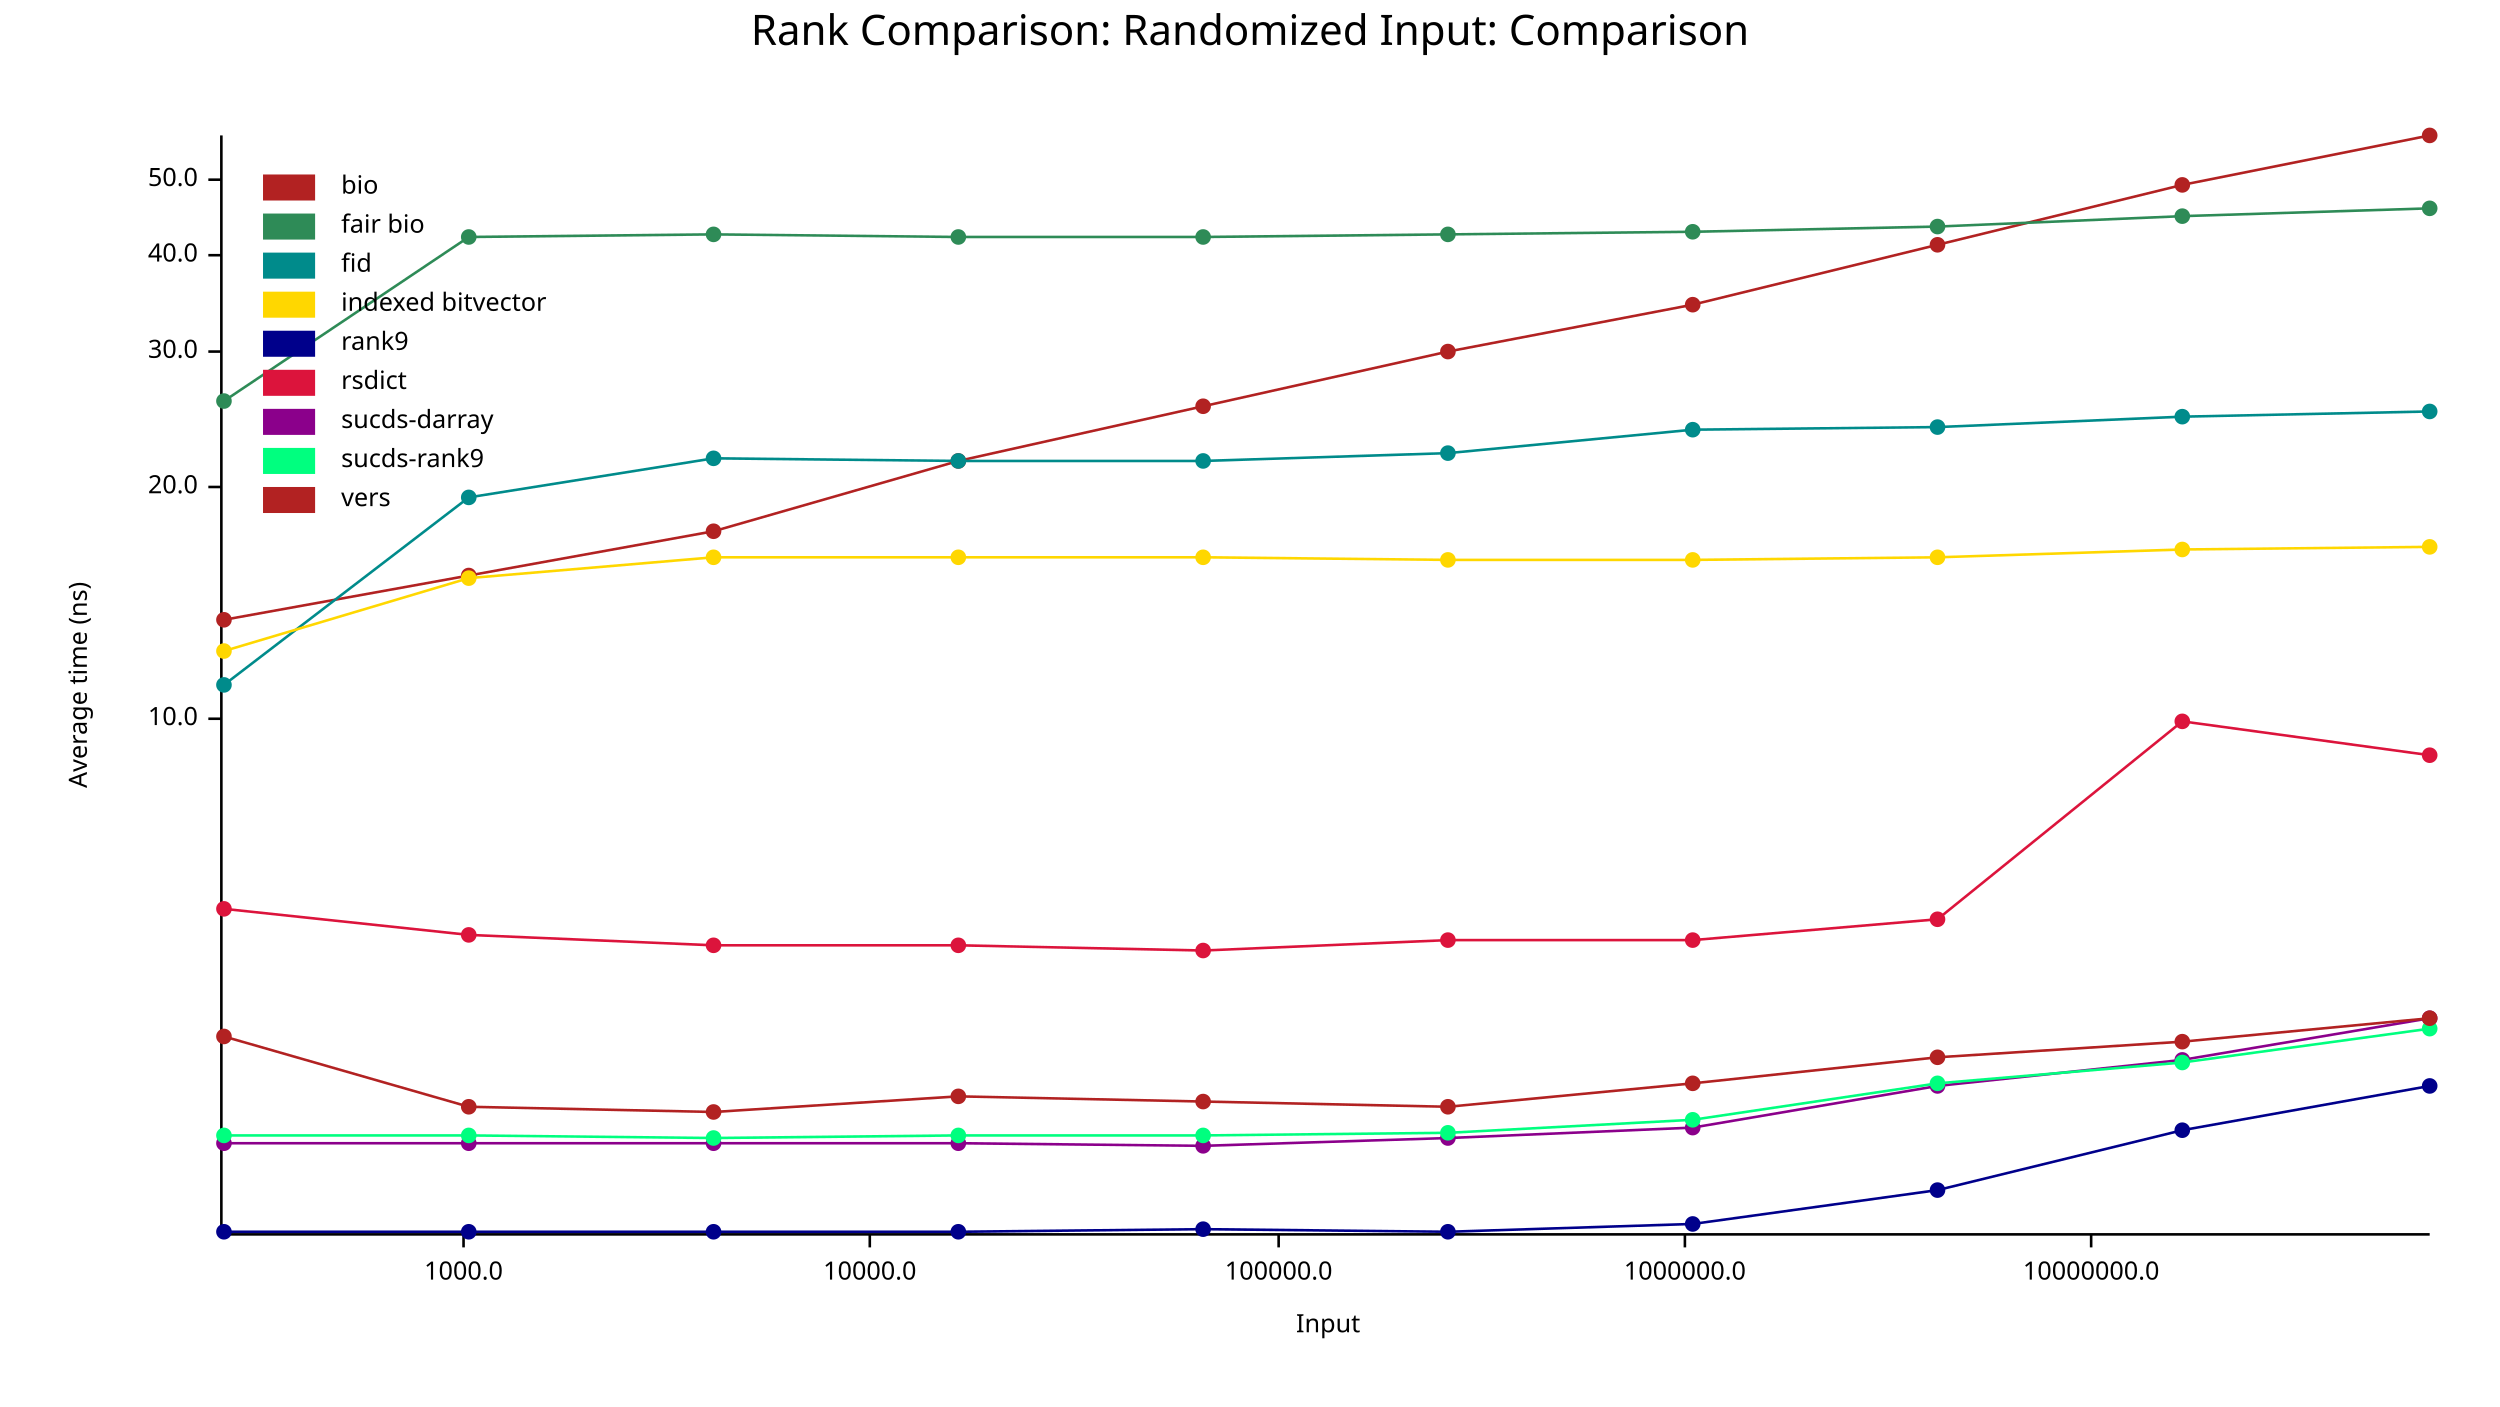
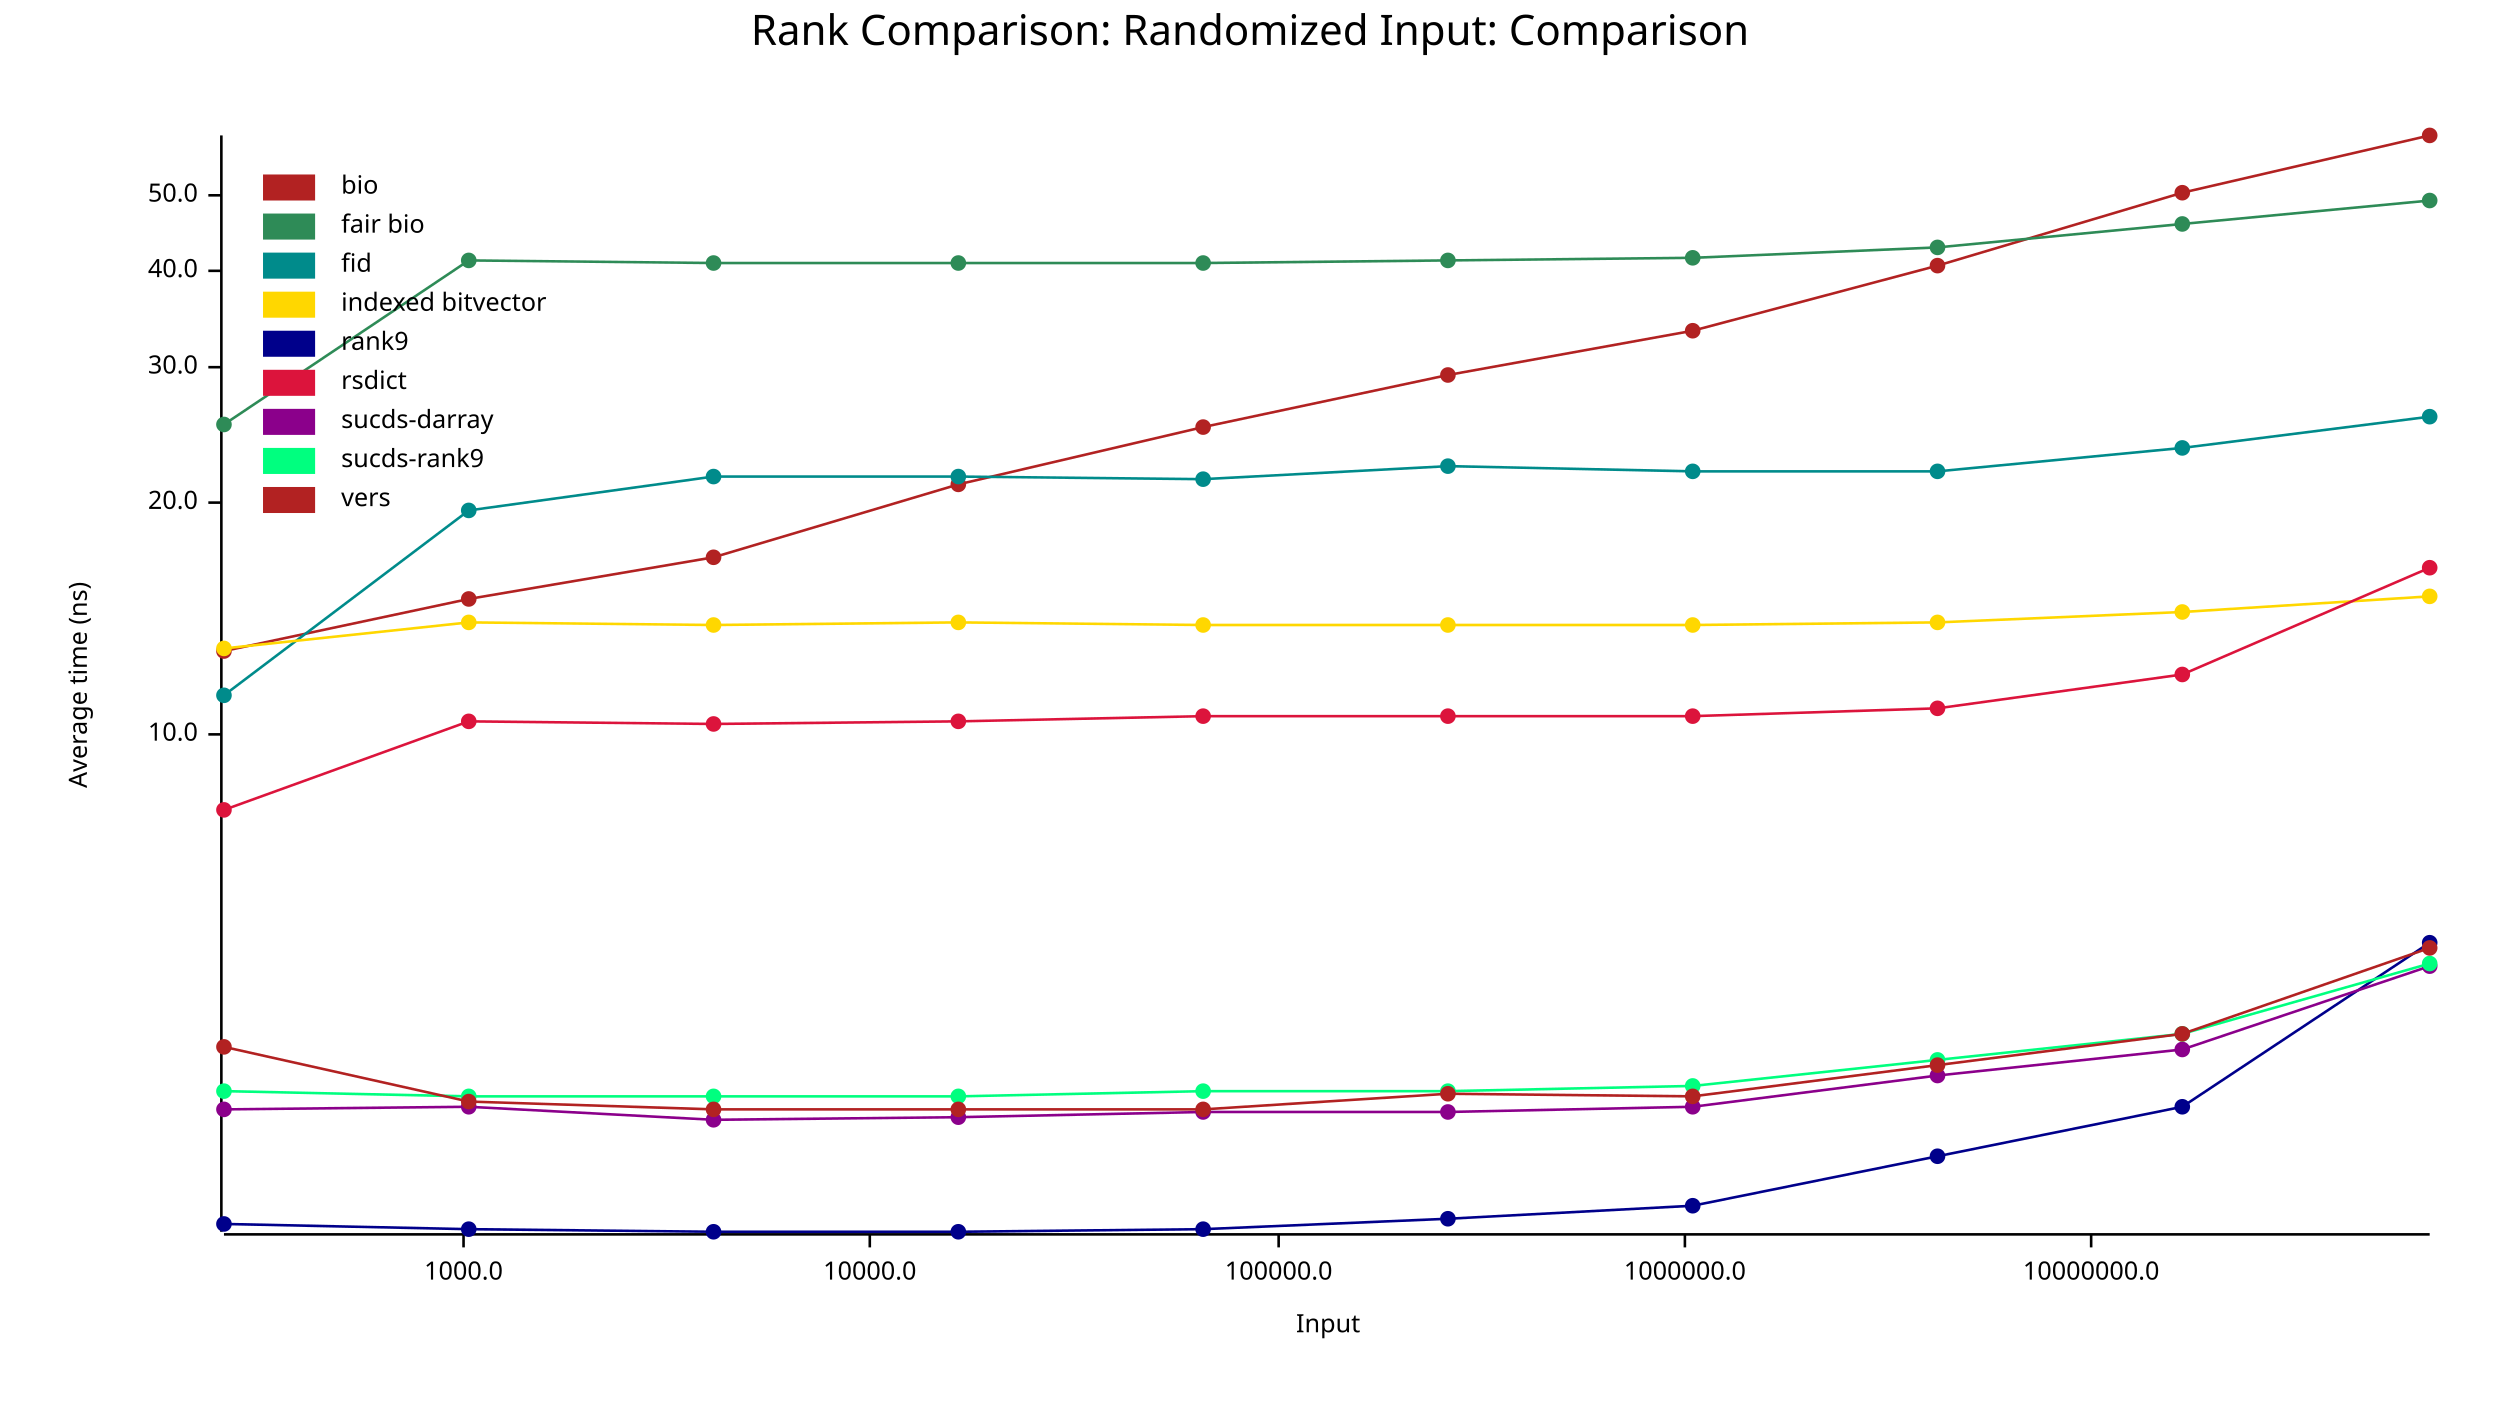
<svg xmlns="http://www.w3.org/2000/svg" width="960" height="540" viewBox="0 0 960 540" style="background-color: #FFFAF0;">
  <text x="480" y="5" dy="0.76em" text-anchor="middle" font-family="sans-serif" font-size="16.129" opacity="1" fill="#000000">
Rank Comparison: Randomized Input: Comparison
</text>
  <text x="26" y="263" dy="0.76em" text-anchor="middle" font-family="sans-serif" font-size="9.677" opacity="1" fill="#000000" transform="rotate(270, 26, 263)">
Average time (ns)
</text>
  <text x="510" y="514" dy="-0.5ex" text-anchor="middle" font-family="sans-serif" font-size="9.677" opacity="1" fill="#000000">
Input
</text>
  <polyline fill="none" opacity="1" stroke="#000000" stroke-width="1" points="85,52 85,473 " />
-   <text x="76" y="276" dy="0.5ex" text-anchor="end" font-family="sans-serif" font-size="9.677" opacity="1" fill="#000000">
+   <text x="76" y="282" dy="0.5ex" text-anchor="end" font-family="sans-serif" font-size="9.677" opacity="1" fill="#000000">
10.0
</text>
-   <polyline fill="none" opacity="1" stroke="#000000" stroke-width="1" points="80,276 85,276 " />
-   <text x="76" y="187" dy="0.5ex" text-anchor="end" font-family="sans-serif" font-size="9.677" opacity="1" fill="#000000">
+   <polyline fill="none" opacity="1" stroke="#000000" stroke-width="1" points="80,282 85,282 " />
+   <text x="76" y="193" dy="0.5ex" text-anchor="end" font-family="sans-serif" font-size="9.677" opacity="1" fill="#000000">
20.0
</text>
-   <polyline fill="none" opacity="1" stroke="#000000" stroke-width="1" points="80,187 85,187 " />
-   <text x="76" y="135" dy="0.5ex" text-anchor="end" font-family="sans-serif" font-size="9.677" opacity="1" fill="#000000">
+   <polyline fill="none" opacity="1" stroke="#000000" stroke-width="1" points="80,193 85,193 " />
+   <text x="76" y="141" dy="0.5ex" text-anchor="end" font-family="sans-serif" font-size="9.677" opacity="1" fill="#000000">
30.0
</text>
-   <polyline fill="none" opacity="1" stroke="#000000" stroke-width="1" points="80,135 85,135 " />
-   <text x="76" y="98" dy="0.5ex" text-anchor="end" font-family="sans-serif" font-size="9.677" opacity="1" fill="#000000">
+   <polyline fill="none" opacity="1" stroke="#000000" stroke-width="1" points="80,141 85,141 " />
+   <text x="76" y="104" dy="0.5ex" text-anchor="end" font-family="sans-serif" font-size="9.677" opacity="1" fill="#000000">
40.0
</text>
-   <polyline fill="none" opacity="1" stroke="#000000" stroke-width="1" points="80,98 85,98 " />
-   <text x="76" y="69" dy="0.5ex" text-anchor="end" font-family="sans-serif" font-size="9.677" opacity="1" fill="#000000">
+   <polyline fill="none" opacity="1" stroke="#000000" stroke-width="1" points="80,104 85,104 " />
+   <text x="76" y="75" dy="0.5ex" text-anchor="end" font-family="sans-serif" font-size="9.677" opacity="1" fill="#000000">
50.0
</text>
-   <polyline fill="none" opacity="1" stroke="#000000" stroke-width="1" points="80,69 85,69 " />
+   <polyline fill="none" opacity="1" stroke="#000000" stroke-width="1" points="80,75 85,75 " />
  <polyline fill="none" opacity="1" stroke="#000000" stroke-width="1" points="86,474 933,474 " />
  <text x="178" y="484" dy="0.76em" text-anchor="middle" font-family="sans-serif" font-size="9.677" opacity="1" fill="#000000">
1000.0
</text>
  <polyline fill="none" opacity="1" stroke="#000000" stroke-width="1" points="178,474 178,479 " />
  <text x="334" y="484" dy="0.76em" text-anchor="middle" font-family="sans-serif" font-size="9.677" opacity="1" fill="#000000">
10000.0
</text>
  <polyline fill="none" opacity="1" stroke="#000000" stroke-width="1" points="334,474 334,479 " />
  <text x="491" y="484" dy="0.76em" text-anchor="middle" font-family="sans-serif" font-size="9.677" opacity="1" fill="#000000">
100000.0
</text>
  <polyline fill="none" opacity="1" stroke="#000000" stroke-width="1" points="491,474 491,479 " />
  <text x="647" y="484" dy="0.76em" text-anchor="middle" font-family="sans-serif" font-size="9.677" opacity="1" fill="#000000">
1000000.0
</text>
  <polyline fill="none" opacity="1" stroke="#000000" stroke-width="1" points="647,474 647,479 " />
  <text x="803" y="484" dy="0.76em" text-anchor="middle" font-family="sans-serif" font-size="9.677" opacity="1" fill="#000000">
10000000.0
</text>
  <polyline fill="none" opacity="1" stroke="#000000" stroke-width="1" points="803,474 803,479 " />
-   <circle cx="86" cy="238" r="3" opacity="1" fill="#B22222" stroke="none" stroke-width="1" />
-   <circle cx="180" cy="221" r="3" opacity="1" fill="#B22222" stroke="none" stroke-width="1" />
-   <circle cx="274" cy="204" r="3" opacity="1" fill="#B22222" stroke="none" stroke-width="1" />
-   <circle cx="368" cy="177" r="3" opacity="1" fill="#B22222" stroke="none" stroke-width="1" />
-   <circle cx="462" cy="156" r="3" opacity="1" fill="#B22222" stroke="none" stroke-width="1" />
-   <circle cx="556" cy="135" r="3" opacity="1" fill="#B22222" stroke="none" stroke-width="1" />
-   <circle cx="650" cy="117" r="3" opacity="1" fill="#B22222" stroke="none" stroke-width="1" />
-   <circle cx="744" cy="94" r="3" opacity="1" fill="#B22222" stroke="none" stroke-width="1" />
-   <circle cx="838" cy="71" r="3" opacity="1" fill="#B22222" stroke="none" stroke-width="1" />
+   <circle cx="86" cy="250" r="3" opacity="1" fill="#B22222" stroke="none" stroke-width="1" />
+   <circle cx="180" cy="230" r="3" opacity="1" fill="#B22222" stroke="none" stroke-width="1" />
+   <circle cx="274" cy="214" r="3" opacity="1" fill="#B22222" stroke="none" stroke-width="1" />
+   <circle cx="368" cy="186" r="3" opacity="1" fill="#B22222" stroke="none" stroke-width="1" />
+   <circle cx="462" cy="164" r="3" opacity="1" fill="#B22222" stroke="none" stroke-width="1" />
+   <circle cx="556" cy="144" r="3" opacity="1" fill="#B22222" stroke="none" stroke-width="1" />
+   <circle cx="650" cy="127" r="3" opacity="1" fill="#B22222" stroke="none" stroke-width="1" />
+   <circle cx="744" cy="102" r="3" opacity="1" fill="#B22222" stroke="none" stroke-width="1" />
+   <circle cx="838" cy="74" r="3" opacity="1" fill="#B22222" stroke="none" stroke-width="1" />
  <circle cx="933" cy="52" r="3" opacity="1" fill="#B22222" stroke="none" stroke-width="1" />
-   <polyline fill="none" opacity="1" stroke="#B22222" stroke-width="1" points="86,238 180,221 274,204 368,177 462,156 556,135 650,117 744,94 838,71 933,52 " />
-   <circle cx="86" cy="154" r="3" opacity="1" fill="#2E8B57" stroke="none" stroke-width="1" />
-   <circle cx="180" cy="91" r="3" opacity="1" fill="#2E8B57" stroke="none" stroke-width="1" />
-   <circle cx="274" cy="90" r="3" opacity="1" fill="#2E8B57" stroke="none" stroke-width="1" />
-   <circle cx="368" cy="91" r="3" opacity="1" fill="#2E8B57" stroke="none" stroke-width="1" />
-   <circle cx="462" cy="91" r="3" opacity="1" fill="#2E8B57" stroke="none" stroke-width="1" />
-   <circle cx="556" cy="90" r="3" opacity="1" fill="#2E8B57" stroke="none" stroke-width="1" />
-   <circle cx="650" cy="89" r="3" opacity="1" fill="#2E8B57" stroke="none" stroke-width="1" />
-   <circle cx="744" cy="87" r="3" opacity="1" fill="#2E8B57" stroke="none" stroke-width="1" />
-   <circle cx="838" cy="83" r="3" opacity="1" fill="#2E8B57" stroke="none" stroke-width="1" />
-   <circle cx="933" cy="80" r="3" opacity="1" fill="#2E8B57" stroke="none" stroke-width="1" />
-   <polyline fill="none" opacity="1" stroke="#2E8B57" stroke-width="1" points="86,154 180,91 274,90 368,91 462,91 556,90 650,89 744,87 838,83 933,80 " />
-   <circle cx="86" cy="263" r="3" opacity="1" fill="#008B8B" stroke="none" stroke-width="1" />
-   <circle cx="180" cy="191" r="3" opacity="1" fill="#008B8B" stroke="none" stroke-width="1" />
-   <circle cx="274" cy="176" r="3" opacity="1" fill="#008B8B" stroke="none" stroke-width="1" />
-   <circle cx="368" cy="177" r="3" opacity="1" fill="#008B8B" stroke="none" stroke-width="1" />
-   <circle cx="462" cy="177" r="3" opacity="1" fill="#008B8B" stroke="none" stroke-width="1" />
-   <circle cx="556" cy="174" r="3" opacity="1" fill="#008B8B" stroke="none" stroke-width="1" />
-   <circle cx="650" cy="165" r="3" opacity="1" fill="#008B8B" stroke="none" stroke-width="1" />
-   <circle cx="744" cy="164" r="3" opacity="1" fill="#008B8B" stroke="none" stroke-width="1" />
-   <circle cx="838" cy="160" r="3" opacity="1" fill="#008B8B" stroke="none" stroke-width="1" />
-   <circle cx="933" cy="158" r="3" opacity="1" fill="#008B8B" stroke="none" stroke-width="1" />
-   <polyline fill="none" opacity="1" stroke="#008B8B" stroke-width="1" points="86,263 180,191 274,176 368,177 462,177 556,174 650,165 744,164 838,160 933,158 " />
-   <circle cx="86" cy="250" r="3" opacity="1" fill="#FFD700" stroke="none" stroke-width="1" />
-   <circle cx="180" cy="222" r="3" opacity="1" fill="#FFD700" stroke="none" stroke-width="1" />
-   <circle cx="274" cy="214" r="3" opacity="1" fill="#FFD700" stroke="none" stroke-width="1" />
-   <circle cx="368" cy="214" r="3" opacity="1" fill="#FFD700" stroke="none" stroke-width="1" />
-   <circle cx="462" cy="214" r="3" opacity="1" fill="#FFD700" stroke="none" stroke-width="1" />
-   <circle cx="556" cy="215" r="3" opacity="1" fill="#FFD700" stroke="none" stroke-width="1" />
-   <circle cx="650" cy="215" r="3" opacity="1" fill="#FFD700" stroke="none" stroke-width="1" />
-   <circle cx="744" cy="214" r="3" opacity="1" fill="#FFD700" stroke="none" stroke-width="1" />
-   <circle cx="838" cy="211" r="3" opacity="1" fill="#FFD700" stroke="none" stroke-width="1" />
-   <circle cx="933" cy="210" r="3" opacity="1" fill="#FFD700" stroke="none" stroke-width="1" />
-   <polyline fill="none" opacity="1" stroke="#FFD700" stroke-width="1" points="86,250 180,222 274,214 368,214 462,214 556,215 650,215 744,214 838,211 933,210 " />
-   <circle cx="86" cy="473" r="3" opacity="1" fill="#00008B" stroke="none" stroke-width="1" />
-   <circle cx="180" cy="473" r="3" opacity="1" fill="#00008B" stroke="none" stroke-width="1" />
+   <polyline fill="none" opacity="1" stroke="#B22222" stroke-width="1" points="86,250 180,230 274,214 368,186 462,164 556,144 650,127 744,102 838,74 933,52 " />
+   <circle cx="86" cy="163" r="3" opacity="1" fill="#2E8B57" stroke="none" stroke-width="1" />
+   <circle cx="180" cy="100" r="3" opacity="1" fill="#2E8B57" stroke="none" stroke-width="1" />
+   <circle cx="274" cy="101" r="3" opacity="1" fill="#2E8B57" stroke="none" stroke-width="1" />
+   <circle cx="368" cy="101" r="3" opacity="1" fill="#2E8B57" stroke="none" stroke-width="1" />
+   <circle cx="462" cy="101" r="3" opacity="1" fill="#2E8B57" stroke="none" stroke-width="1" />
+   <circle cx="556" cy="100" r="3" opacity="1" fill="#2E8B57" stroke="none" stroke-width="1" />
+   <circle cx="650" cy="99" r="3" opacity="1" fill="#2E8B57" stroke="none" stroke-width="1" />
+   <circle cx="744" cy="95" r="3" opacity="1" fill="#2E8B57" stroke="none" stroke-width="1" />
+   <circle cx="838" cy="86" r="3" opacity="1" fill="#2E8B57" stroke="none" stroke-width="1" />
+   <circle cx="933" cy="77" r="3" opacity="1" fill="#2E8B57" stroke="none" stroke-width="1" />
+   <polyline fill="none" opacity="1" stroke="#2E8B57" stroke-width="1" points="86,163 180,100 274,101 368,101 462,101 556,100 650,99 744,95 838,86 933,77 " />
+   <circle cx="86" cy="267" r="3" opacity="1" fill="#008B8B" stroke="none" stroke-width="1" />
+   <circle cx="180" cy="196" r="3" opacity="1" fill="#008B8B" stroke="none" stroke-width="1" />
+   <circle cx="274" cy="183" r="3" opacity="1" fill="#008B8B" stroke="none" stroke-width="1" />
+   <circle cx="368" cy="183" r="3" opacity="1" fill="#008B8B" stroke="none" stroke-width="1" />
+   <circle cx="462" cy="184" r="3" opacity="1" fill="#008B8B" stroke="none" stroke-width="1" />
+   <circle cx="556" cy="179" r="3" opacity="1" fill="#008B8B" stroke="none" stroke-width="1" />
+   <circle cx="650" cy="181" r="3" opacity="1" fill="#008B8B" stroke="none" stroke-width="1" />
+   <circle cx="744" cy="181" r="3" opacity="1" fill="#008B8B" stroke="none" stroke-width="1" />
+   <circle cx="838" cy="172" r="3" opacity="1" fill="#008B8B" stroke="none" stroke-width="1" />
+   <circle cx="933" cy="160" r="3" opacity="1" fill="#008B8B" stroke="none" stroke-width="1" />
+   <polyline fill="none" opacity="1" stroke="#008B8B" stroke-width="1" points="86,267 180,196 274,183 368,183 462,184 556,179 650,181 744,181 838,172 933,160 " />
+   <circle cx="86" cy="249" r="3" opacity="1" fill="#FFD700" stroke="none" stroke-width="1" />
+   <circle cx="180" cy="239" r="3" opacity="1" fill="#FFD700" stroke="none" stroke-width="1" />
+   <circle cx="274" cy="240" r="3" opacity="1" fill="#FFD700" stroke="none" stroke-width="1" />
+   <circle cx="368" cy="239" r="3" opacity="1" fill="#FFD700" stroke="none" stroke-width="1" />
+   <circle cx="462" cy="240" r="3" opacity="1" fill="#FFD700" stroke="none" stroke-width="1" />
+   <circle cx="556" cy="240" r="3" opacity="1" fill="#FFD700" stroke="none" stroke-width="1" />
+   <circle cx="650" cy="240" r="3" opacity="1" fill="#FFD700" stroke="none" stroke-width="1" />
+   <circle cx="744" cy="239" r="3" opacity="1" fill="#FFD700" stroke="none" stroke-width="1" />
+   <circle cx="838" cy="235" r="3" opacity="1" fill="#FFD700" stroke="none" stroke-width="1" />
+   <circle cx="933" cy="229" r="3" opacity="1" fill="#FFD700" stroke="none" stroke-width="1" />
+   <polyline fill="none" opacity="1" stroke="#FFD700" stroke-width="1" points="86,249 180,239 274,240 368,239 462,240 556,240 650,240 744,239 838,235 933,229 " />
+   <circle cx="86" cy="470" r="3" opacity="1" fill="#00008B" stroke="none" stroke-width="1" />
+   <circle cx="180" cy="472" r="3" opacity="1" fill="#00008B" stroke="none" stroke-width="1" />
  <circle cx="274" cy="473" r="3" opacity="1" fill="#00008B" stroke="none" stroke-width="1" />
  <circle cx="368" cy="473" r="3" opacity="1" fill="#00008B" stroke="none" stroke-width="1" />
  <circle cx="462" cy="472" r="3" opacity="1" fill="#00008B" stroke="none" stroke-width="1" />
-   <circle cx="556" cy="473" r="3" opacity="1" fill="#00008B" stroke="none" stroke-width="1" />
-   <circle cx="650" cy="470" r="3" opacity="1" fill="#00008B" stroke="none" stroke-width="1" />
-   <circle cx="744" cy="457" r="3" opacity="1" fill="#00008B" stroke="none" stroke-width="1" />
-   <circle cx="838" cy="434" r="3" opacity="1" fill="#00008B" stroke="none" stroke-width="1" />
-   <circle cx="933" cy="417" r="3" opacity="1" fill="#00008B" stroke="none" stroke-width="1" />
-   <polyline fill="none" opacity="1" stroke="#00008B" stroke-width="1" points="86,473 180,473 274,473 368,473 462,472 556,473 650,470 744,457 838,434 933,417 " />
-   <circle cx="86" cy="349" r="3" opacity="1" fill="#DC143C" stroke="none" stroke-width="1" />
-   <circle cx="180" cy="359" r="3" opacity="1" fill="#DC143C" stroke="none" stroke-width="1" />
-   <circle cx="274" cy="363" r="3" opacity="1" fill="#DC143C" stroke="none" stroke-width="1" />
-   <circle cx="368" cy="363" r="3" opacity="1" fill="#DC143C" stroke="none" stroke-width="1" />
-   <circle cx="462" cy="365" r="3" opacity="1" fill="#DC143C" stroke="none" stroke-width="1" />
-   <circle cx="556" cy="361" r="3" opacity="1" fill="#DC143C" stroke="none" stroke-width="1" />
-   <circle cx="650" cy="361" r="3" opacity="1" fill="#DC143C" stroke="none" stroke-width="1" />
-   <circle cx="744" cy="353" r="3" opacity="1" fill="#DC143C" stroke="none" stroke-width="1" />
-   <circle cx="838" cy="277" r="3" opacity="1" fill="#DC143C" stroke="none" stroke-width="1" />
-   <circle cx="933" cy="290" r="3" opacity="1" fill="#DC143C" stroke="none" stroke-width="1" />
-   <polyline fill="none" opacity="1" stroke="#DC143C" stroke-width="1" points="86,349 180,359 274,363 368,363 462,365 556,361 650,361 744,353 838,277 933,290 " />
-   <circle cx="86" cy="439" r="3" opacity="1" fill="#8B008B" stroke="none" stroke-width="1" />
-   <circle cx="180" cy="439" r="3" opacity="1" fill="#8B008B" stroke="none" stroke-width="1" />
-   <circle cx="274" cy="439" r="3" opacity="1" fill="#8B008B" stroke="none" stroke-width="1" />
-   <circle cx="368" cy="439" r="3" opacity="1" fill="#8B008B" stroke="none" stroke-width="1" />
-   <circle cx="462" cy="440" r="3" opacity="1" fill="#8B008B" stroke="none" stroke-width="1" />
-   <circle cx="556" cy="437" r="3" opacity="1" fill="#8B008B" stroke="none" stroke-width="1" />
-   <circle cx="650" cy="433" r="3" opacity="1" fill="#8B008B" stroke="none" stroke-width="1" />
-   <circle cx="744" cy="417" r="3" opacity="1" fill="#8B008B" stroke="none" stroke-width="1" />
-   <circle cx="838" cy="407" r="3" opacity="1" fill="#8B008B" stroke="none" stroke-width="1" />
-   <circle cx="933" cy="391" r="3" opacity="1" fill="#8B008B" stroke="none" stroke-width="1" />
-   <polyline fill="none" opacity="1" stroke="#8B008B" stroke-width="1" points="86,439 180,439 274,439 368,439 462,440 556,437 650,433 744,417 838,407 933,391 " />
-   <circle cx="86" cy="436" r="3" opacity="1" fill="#00FF7F" stroke="none" stroke-width="1" />
-   <circle cx="180" cy="436" r="3" opacity="1" fill="#00FF7F" stroke="none" stroke-width="1" />
-   <circle cx="274" cy="437" r="3" opacity="1" fill="#00FF7F" stroke="none" stroke-width="1" />
-   <circle cx="368" cy="436" r="3" opacity="1" fill="#00FF7F" stroke="none" stroke-width="1" />
-   <circle cx="462" cy="436" r="3" opacity="1" fill="#00FF7F" stroke="none" stroke-width="1" />
-   <circle cx="556" cy="435" r="3" opacity="1" fill="#00FF7F" stroke="none" stroke-width="1" />
-   <circle cx="650" cy="430" r="3" opacity="1" fill="#00FF7F" stroke="none" stroke-width="1" />
-   <circle cx="744" cy="416" r="3" opacity="1" fill="#00FF7F" stroke="none" stroke-width="1" />
-   <circle cx="838" cy="408" r="3" opacity="1" fill="#00FF7F" stroke="none" stroke-width="1" />
-   <circle cx="933" cy="395" r="3" opacity="1" fill="#00FF7F" stroke="none" stroke-width="1" />
-   <polyline fill="none" opacity="1" stroke="#00FF7F" stroke-width="1" points="86,436 180,436 274,437 368,436 462,436 556,435 650,430 744,416 838,408 933,395 " />
-   <circle cx="86" cy="398" r="3" opacity="1" fill="#B22222" stroke="none" stroke-width="1" />
-   <circle cx="180" cy="425" r="3" opacity="1" fill="#B22222" stroke="none" stroke-width="1" />
-   <circle cx="274" cy="427" r="3" opacity="1" fill="#B22222" stroke="none" stroke-width="1" />
-   <circle cx="368" cy="421" r="3" opacity="1" fill="#B22222" stroke="none" stroke-width="1" />
-   <circle cx="462" cy="423" r="3" opacity="1" fill="#B22222" stroke="none" stroke-width="1" />
-   <circle cx="556" cy="425" r="3" opacity="1" fill="#B22222" stroke="none" stroke-width="1" />
-   <circle cx="650" cy="416" r="3" opacity="1" fill="#B22222" stroke="none" stroke-width="1" />
-   <circle cx="744" cy="406" r="3" opacity="1" fill="#B22222" stroke="none" stroke-width="1" />
-   <circle cx="838" cy="400" r="3" opacity="1" fill="#B22222" stroke="none" stroke-width="1" />
-   <circle cx="933" cy="391" r="3" opacity="1" fill="#B22222" stroke="none" stroke-width="1" />
-   <polyline fill="none" opacity="1" stroke="#B22222" stroke-width="1" points="86,398 180,425 274,427 368,421 462,423 556,425 650,416 744,406 838,400 933,391 " />
+   <circle cx="556" cy="468" r="3" opacity="1" fill="#00008B" stroke="none" stroke-width="1" />
+   <circle cx="650" cy="463" r="3" opacity="1" fill="#00008B" stroke="none" stroke-width="1" />
+   <circle cx="744" cy="444" r="3" opacity="1" fill="#00008B" stroke="none" stroke-width="1" />
+   <circle cx="838" cy="425" r="3" opacity="1" fill="#00008B" stroke="none" stroke-width="1" />
+   <circle cx="933" cy="362" r="3" opacity="1" fill="#00008B" stroke="none" stroke-width="1" />
+   <polyline fill="none" opacity="1" stroke="#00008B" stroke-width="1" points="86,470 180,472 274,473 368,473 462,472 556,468 650,463 744,444 838,425 933,362 " />
+   <circle cx="86" cy="311" r="3" opacity="1" fill="#DC143C" stroke="none" stroke-width="1" />
+   <circle cx="180" cy="277" r="3" opacity="1" fill="#DC143C" stroke="none" stroke-width="1" />
+   <circle cx="274" cy="278" r="3" opacity="1" fill="#DC143C" stroke="none" stroke-width="1" />
+   <circle cx="368" cy="277" r="3" opacity="1" fill="#DC143C" stroke="none" stroke-width="1" />
+   <circle cx="462" cy="275" r="3" opacity="1" fill="#DC143C" stroke="none" stroke-width="1" />
+   <circle cx="556" cy="275" r="3" opacity="1" fill="#DC143C" stroke="none" stroke-width="1" />
+   <circle cx="650" cy="275" r="3" opacity="1" fill="#DC143C" stroke="none" stroke-width="1" />
+   <circle cx="744" cy="272" r="3" opacity="1" fill="#DC143C" stroke="none" stroke-width="1" />
+   <circle cx="838" cy="259" r="3" opacity="1" fill="#DC143C" stroke="none" stroke-width="1" />
+   <circle cx="933" cy="218" r="3" opacity="1" fill="#DC143C" stroke="none" stroke-width="1" />
+   <polyline fill="none" opacity="1" stroke="#DC143C" stroke-width="1" points="86,311 180,277 274,278 368,277 462,275 556,275 650,275 744,272 838,259 933,218 " />
+   <circle cx="86" cy="426" r="3" opacity="1" fill="#8B008B" stroke="none" stroke-width="1" />
+   <circle cx="180" cy="425" r="3" opacity="1" fill="#8B008B" stroke="none" stroke-width="1" />
+   <circle cx="274" cy="430" r="3" opacity="1" fill="#8B008B" stroke="none" stroke-width="1" />
+   <circle cx="368" cy="429" r="3" opacity="1" fill="#8B008B" stroke="none" stroke-width="1" />
+   <circle cx="462" cy="427" r="3" opacity="1" fill="#8B008B" stroke="none" stroke-width="1" />
+   <circle cx="556" cy="427" r="3" opacity="1" fill="#8B008B" stroke="none" stroke-width="1" />
+   <circle cx="650" cy="425" r="3" opacity="1" fill="#8B008B" stroke="none" stroke-width="1" />
+   <circle cx="744" cy="413" r="3" opacity="1" fill="#8B008B" stroke="none" stroke-width="1" />
+   <circle cx="838" cy="403" r="3" opacity="1" fill="#8B008B" stroke="none" stroke-width="1" />
+   <circle cx="933" cy="371" r="3" opacity="1" fill="#8B008B" stroke="none" stroke-width="1" />
+   <polyline fill="none" opacity="1" stroke="#8B008B" stroke-width="1" points="86,426 180,425 274,430 368,429 462,427 556,427 650,425 744,413 838,403 933,371 " />
+   <circle cx="86" cy="419" r="3" opacity="1" fill="#00FF7F" stroke="none" stroke-width="1" />
+   <circle cx="180" cy="421" r="3" opacity="1" fill="#00FF7F" stroke="none" stroke-width="1" />
+   <circle cx="274" cy="421" r="3" opacity="1" fill="#00FF7F" stroke="none" stroke-width="1" />
+   <circle cx="368" cy="421" r="3" opacity="1" fill="#00FF7F" stroke="none" stroke-width="1" />
+   <circle cx="462" cy="419" r="3" opacity="1" fill="#00FF7F" stroke="none" stroke-width="1" />
+   <circle cx="556" cy="419" r="3" opacity="1" fill="#00FF7F" stroke="none" stroke-width="1" />
+   <circle cx="650" cy="417" r="3" opacity="1" fill="#00FF7F" stroke="none" stroke-width="1" />
+   <circle cx="744" cy="407" r="3" opacity="1" fill="#00FF7F" stroke="none" stroke-width="1" />
+   <circle cx="838" cy="397" r="3" opacity="1" fill="#00FF7F" stroke="none" stroke-width="1" />
+   <circle cx="933" cy="370" r="3" opacity="1" fill="#00FF7F" stroke="none" stroke-width="1" />
+   <polyline fill="none" opacity="1" stroke="#00FF7F" stroke-width="1" points="86,419 180,421 274,421 368,421 462,419 556,419 650,417 744,407 838,397 933,370 " />
+   <circle cx="86" cy="402" r="3" opacity="1" fill="#B22222" stroke="none" stroke-width="1" />
+   <circle cx="180" cy="423" r="3" opacity="1" fill="#B22222" stroke="none" stroke-width="1" />
+   <circle cx="274" cy="426" r="3" opacity="1" fill="#B22222" stroke="none" stroke-width="1" />
+   <circle cx="368" cy="426" r="3" opacity="1" fill="#B22222" stroke="none" stroke-width="1" />
+   <circle cx="462" cy="426" r="3" opacity="1" fill="#B22222" stroke="none" stroke-width="1" />
+   <circle cx="556" cy="420" r="3" opacity="1" fill="#B22222" stroke="none" stroke-width="1" />
+   <circle cx="650" cy="421" r="3" opacity="1" fill="#B22222" stroke="none" stroke-width="1" />
+   <circle cx="744" cy="409" r="3" opacity="1" fill="#B22222" stroke="none" stroke-width="1" />
+   <circle cx="838" cy="397" r="3" opacity="1" fill="#B22222" stroke="none" stroke-width="1" />
+   <circle cx="933" cy="364" r="3" opacity="1" fill="#B22222" stroke="none" stroke-width="1" />
+   <polyline fill="none" opacity="1" stroke="#B22222" stroke-width="1" points="86,402 180,423 274,426 368,426 462,426 556,420 650,421 744,409 838,397 933,364 " />
  <text x="131" y="67" dy="0.76em" text-anchor="start" font-family="sans-serif" font-size="9.677" opacity="1" fill="#000000">
bio
</text>
  <text x="131" y="82" dy="0.76em" text-anchor="start" font-family="sans-serif" font-size="9.677" opacity="1" fill="#000000">
fair bio
</text>
  <text x="131" y="97" dy="0.76em" text-anchor="start" font-family="sans-serif" font-size="9.677" opacity="1" fill="#000000">
fid
</text>
  <text x="131" y="112" dy="0.76em" text-anchor="start" font-family="sans-serif" font-size="9.677" opacity="1" fill="#000000">
indexed bitvector
</text>
  <text x="131" y="127" dy="0.76em" text-anchor="start" font-family="sans-serif" font-size="9.677" opacity="1" fill="#000000">
rank9
</text>
  <text x="131" y="142" dy="0.76em" text-anchor="start" font-family="sans-serif" font-size="9.677" opacity="1" fill="#000000">
rsdict
</text>
  <text x="131" y="157" dy="0.76em" text-anchor="start" font-family="sans-serif" font-size="9.677" opacity="1" fill="#000000">
sucds-darray
</text>
  <text x="131" y="172" dy="0.76em" text-anchor="start" font-family="sans-serif" font-size="9.677" opacity="1" fill="#000000">
sucds-rank9
</text>
  <text x="131" y="187" dy="0.76em" text-anchor="start" font-family="sans-serif" font-size="9.677" opacity="1" fill="#000000">
vers
</text>
  <rect x="101" y="67" width="20" height="10" opacity="1" fill="#B22222" stroke="none" />
  <rect x="101" y="82" width="20" height="10" opacity="1" fill="#2E8B57" stroke="none" />
  <rect x="101" y="97" width="20" height="10" opacity="1" fill="#008B8B" stroke="none" />
  <rect x="101" y="112" width="20" height="10" opacity="1" fill="#FFD700" stroke="none" />
  <rect x="101" y="127" width="20" height="10" opacity="1" fill="#00008B" stroke="none" />
  <rect x="101" y="142" width="20" height="10" opacity="1" fill="#DC143C" stroke="none" />
  <rect x="101" y="157" width="20" height="10" opacity="1" fill="#8B008B" stroke="none" />
  <rect x="101" y="172" width="20" height="10" opacity="1" fill="#00FF7F" stroke="none" />
  <rect x="101" y="187" width="20" height="10" opacity="1" fill="#B22222" stroke="none" />
</svg>
